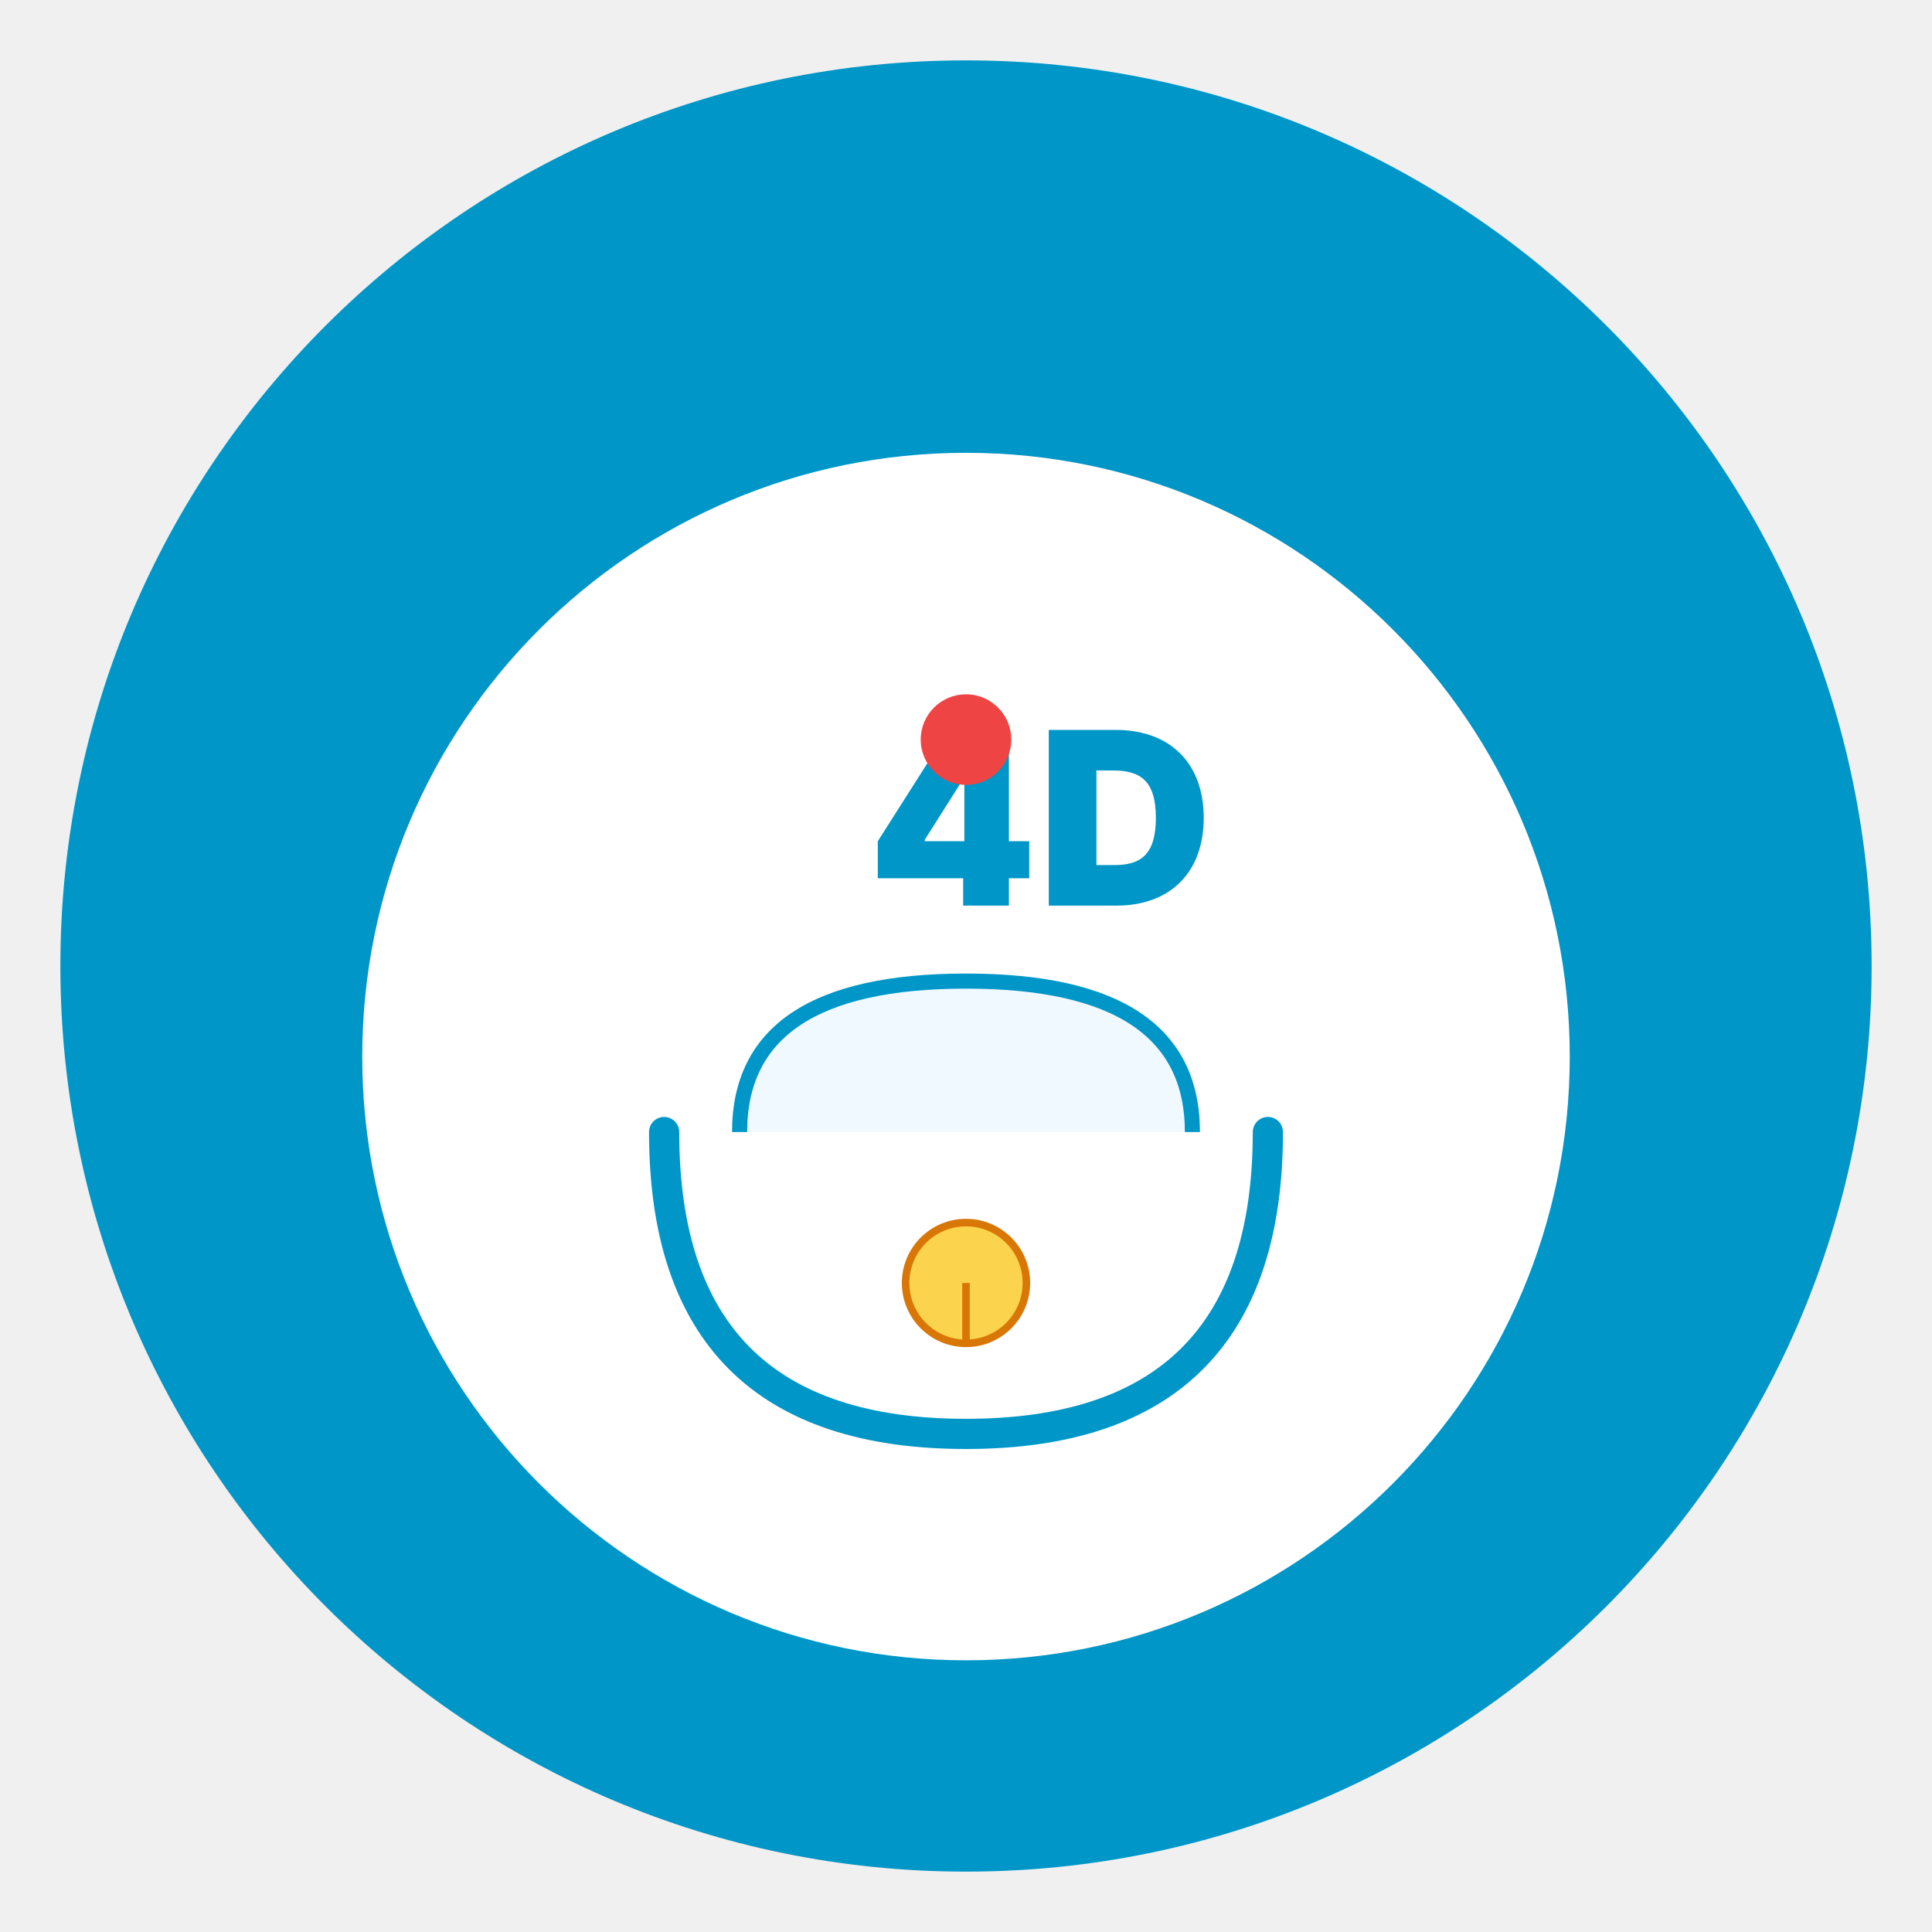
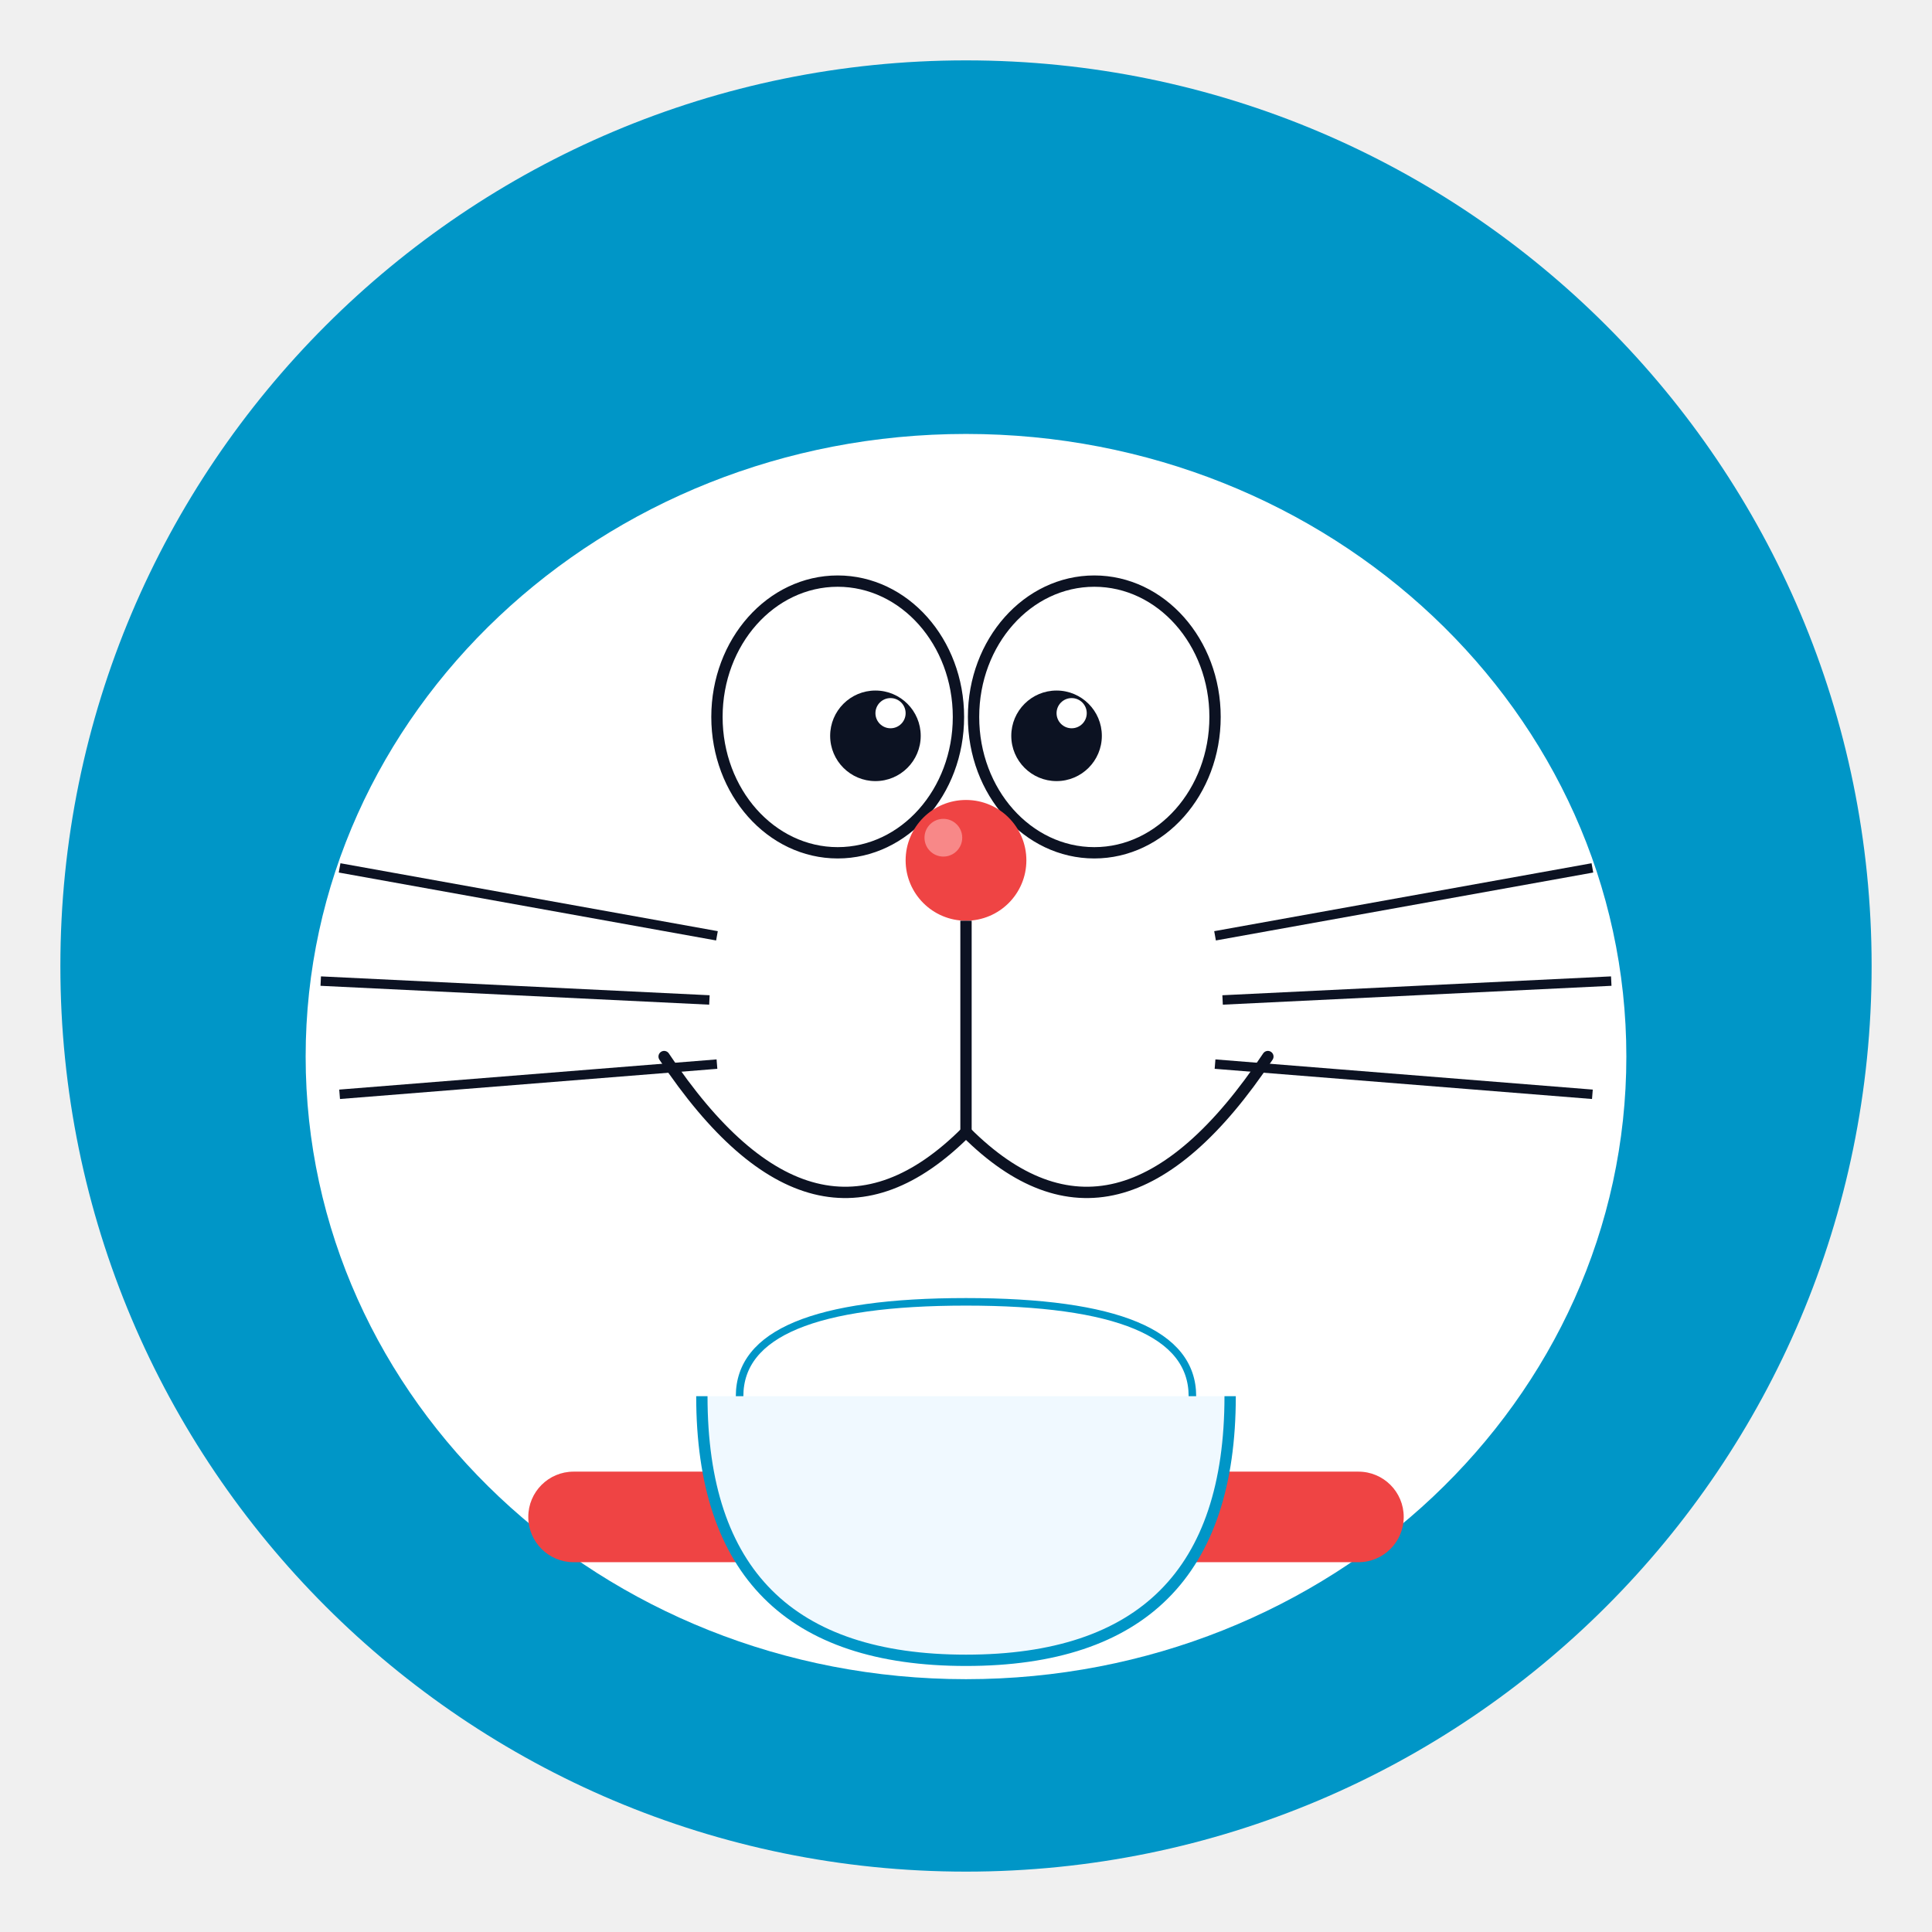
<svg xmlns="http://www.w3.org/2000/svg" viewBox="0 0 512 512">
  <circle cx="256" cy="256" r="240" fill="#0096C7" />
-   <circle cx="256" cy="280" r="160" fill="white" />
-   <path d="M176 300 Q176 380 256 380 Q336 380 336 300" fill="none" stroke="#0096C7" stroke-width="8" stroke-linecap="round" />
-   <path d="M196 300 Q196 260 256 260 Q316 260 316 300" fill="#F0F9FF" stroke="#0096C7" stroke-width="4" />
-   <text x="230" y="240" font-family="Inter, Arial, sans-serif" font-weight="900" font-size="64" fill="#0096C7">4D</text>
-   <circle cx="256" cy="340" r="16" fill="#FCD34D" stroke="#D97706" stroke-width="2" />
-   <line x1="256" y1="340" x2="256" y2="356" stroke="#D97706" stroke-width="2" />
-   <circle cx="256" cy="196" r="12" fill="#EF4444" />
+   <ellipse cx="256" cy="280" rx="175" ry="165" fill="white" />
+   <ellipse cx="222" cy="190" rx="32" ry="36" fill="white" stroke="#0C1222" stroke-width="3" />
+   <ellipse cx="290" cy="190" rx="32" ry="36" fill="white" stroke="#0C1222" stroke-width="3" />
+   <circle cx="232" cy="195" r="12" fill="#0C1222" />
+   <circle cx="280" cy="195" r="12" fill="#0C1222" />
+   <circle cx="236" cy="189" r="4" fill="white" />
+   <circle cx="284" cy="189" r="4" fill="white" />
+   <circle cx="256" cy="228" r="16" fill="#EF4444" />
+   <circle cx="250" cy="222" r="5" fill="#FCA5A5" opacity="0.7" />
+   <line x1="256" y1="244" x2="256" y2="300" stroke="#0C1222" stroke-width="3" />
+   <path d="M176 280 Q216 340 256 300 Q296 340 336 280" fill="none" stroke="#0C1222" stroke-width="3" stroke-linecap="round" />
+   <line x1="90" y1="230" x2="190" y2="248" stroke="#0C1222" stroke-width="2.5" />
+   <line x1="85" y1="260" x2="188" y2="265" stroke="#0C1222" stroke-width="2.5" />
+   <line x1="90" y1="290" x2="190" y2="282" stroke="#0C1222" stroke-width="2.5" />
+   <line x1="422" y1="230" x2="322" y2="248" stroke="#0C1222" stroke-width="2.5" />
+   <line x1="427" y1="260" x2="324" y2="265" stroke="#0C1222" stroke-width="2.5" />
+   <line x1="422" y1="290" x2="322" y2="282" stroke="#0C1222" stroke-width="2.5" />
+   <rect x="140" y="390" width="232" height="24" rx="12" fill="#EF4444" />
+   <circle cx="256" cy="414" r="18" fill="#FCD34D" stroke="#D97706" stroke-width="2" />
+   <line x1="242" y1="410" x2="270" y2="410" stroke="#D97706" stroke-width="1.5" />
+   <circle cx="256" cy="418" r="3" fill="#D97706" />
+   <line x1="256" y1="421" x2="256" y2="430" stroke="#D97706" stroke-width="1.5" />
+   <path d="M186 370 Q186 440 256 440 Q326 440 326 370" fill="#F0F9FF" stroke="#0096C7" stroke-width="3" />
+   <path d="M196 370 Q196 345 256 345 Q316 345 316 370" fill="none" stroke="#0096C7" stroke-width="2" />
</svg>
